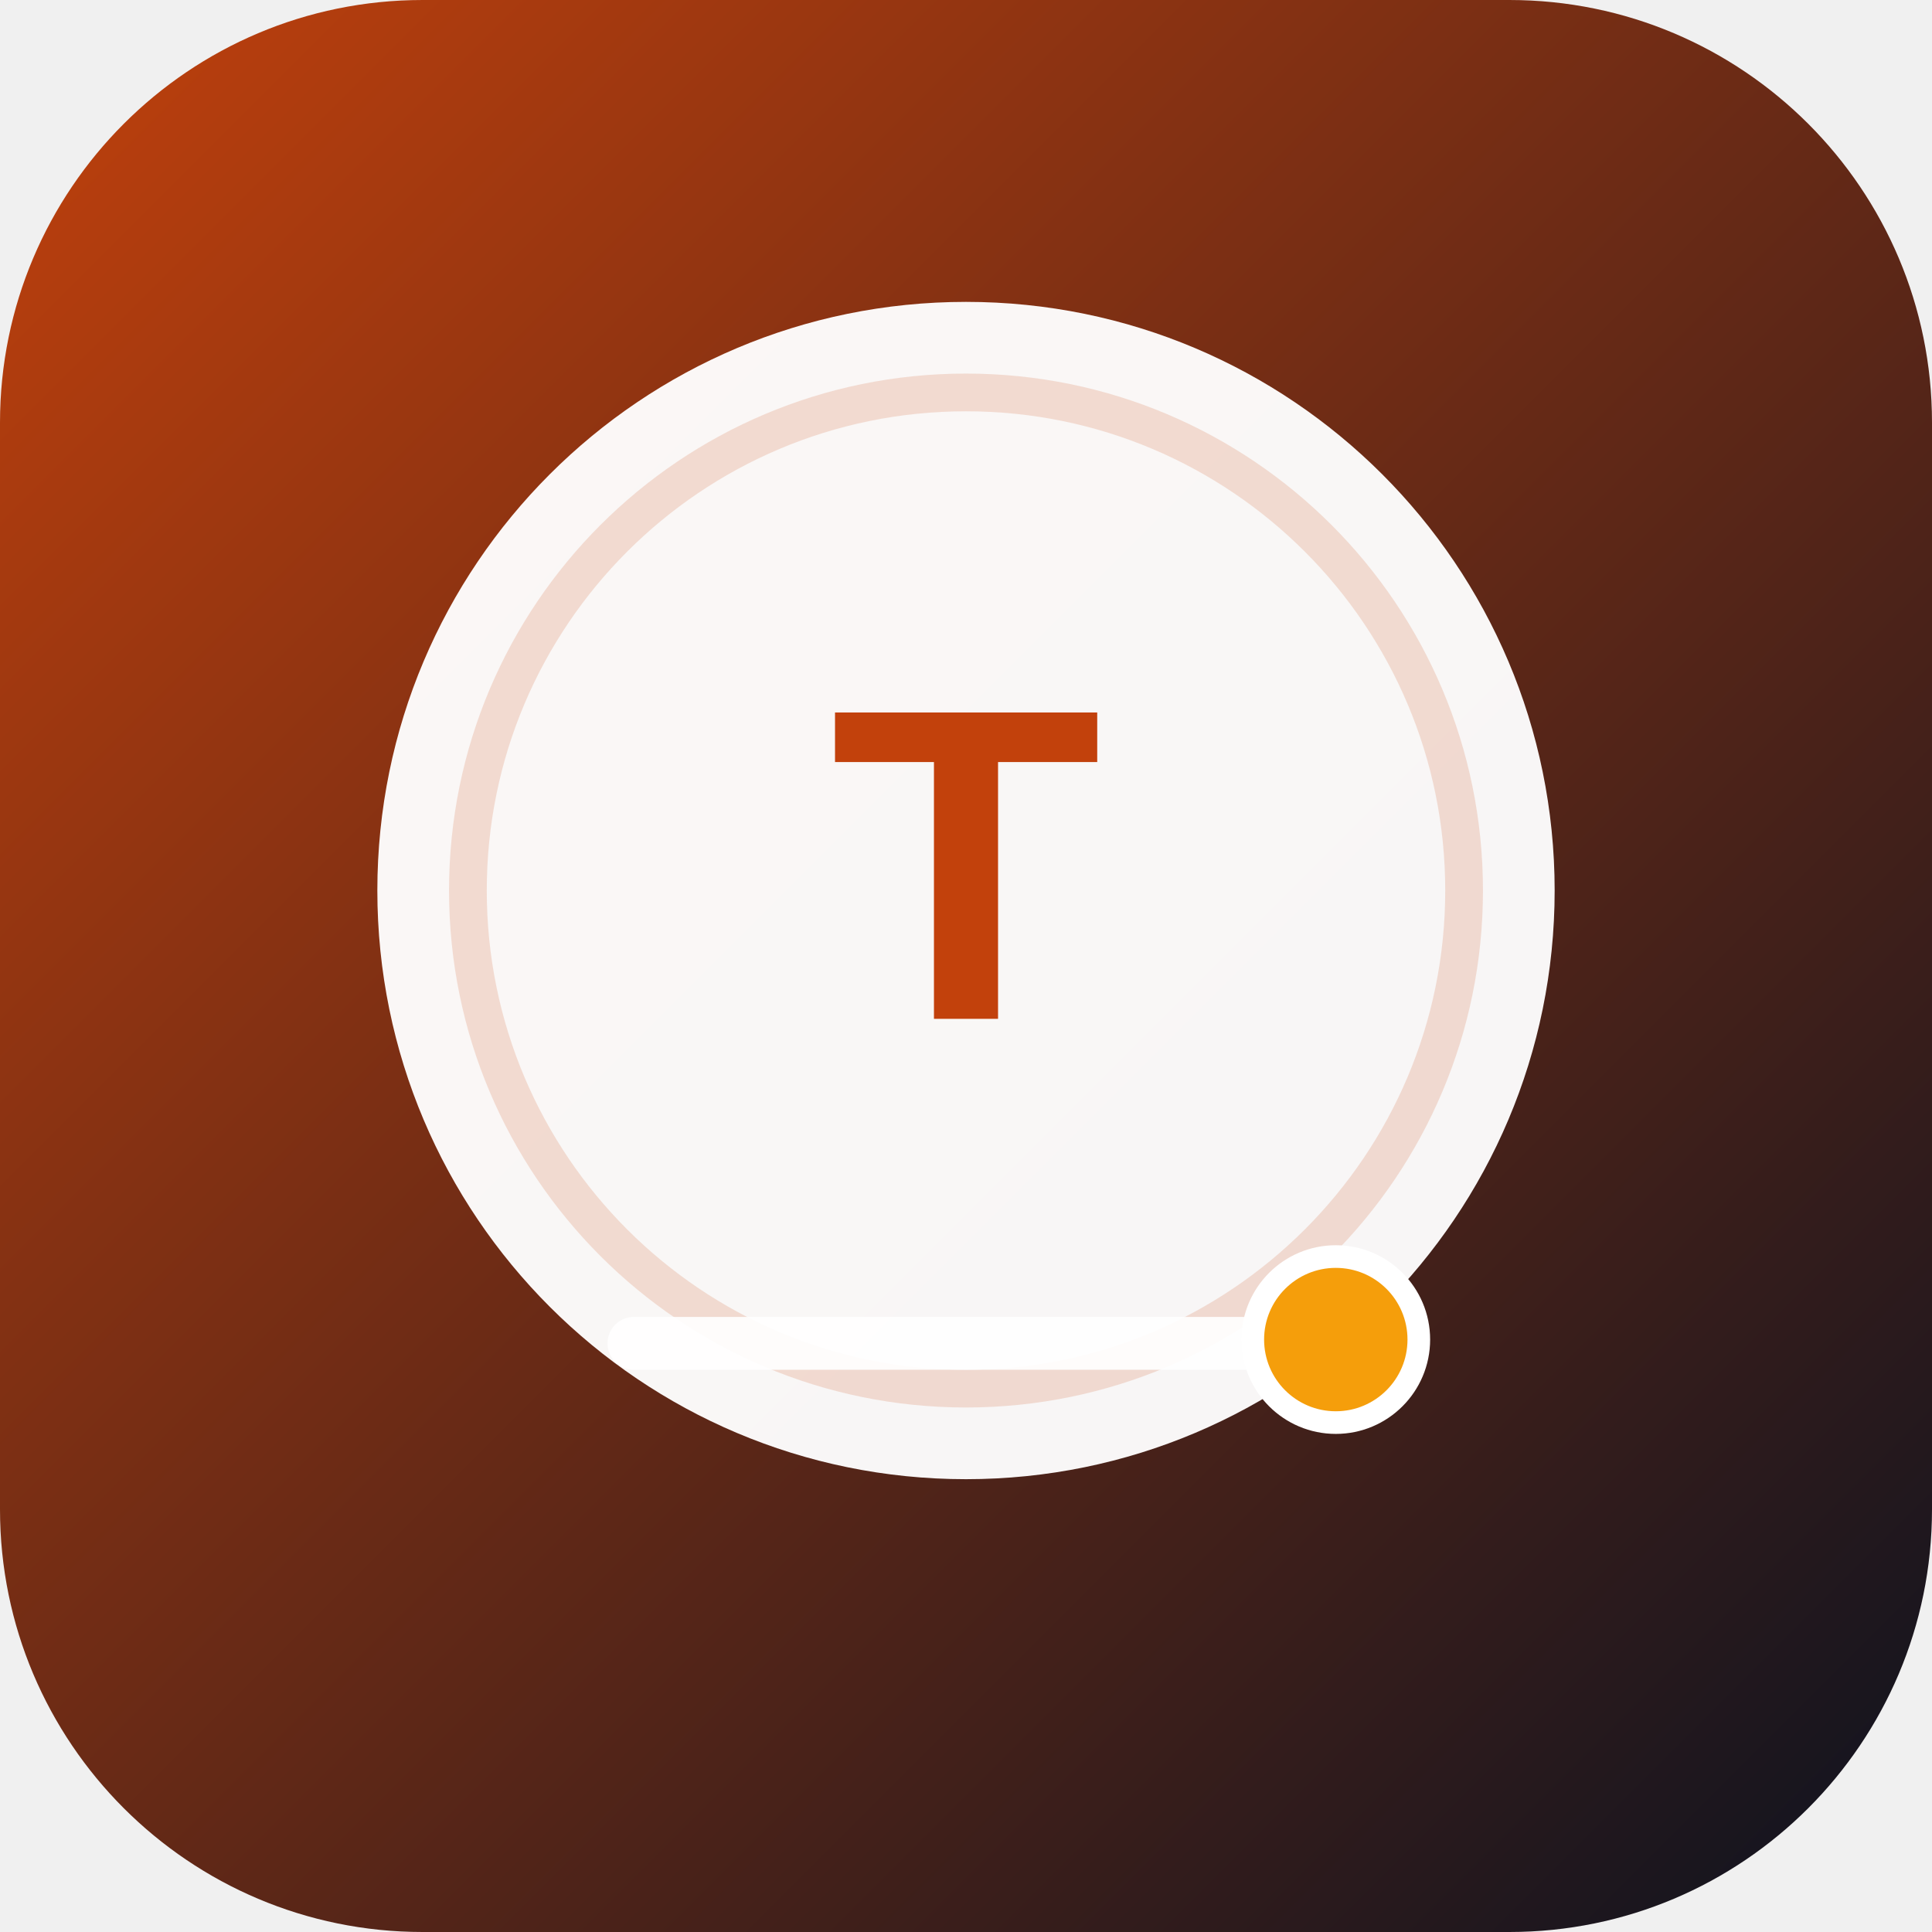
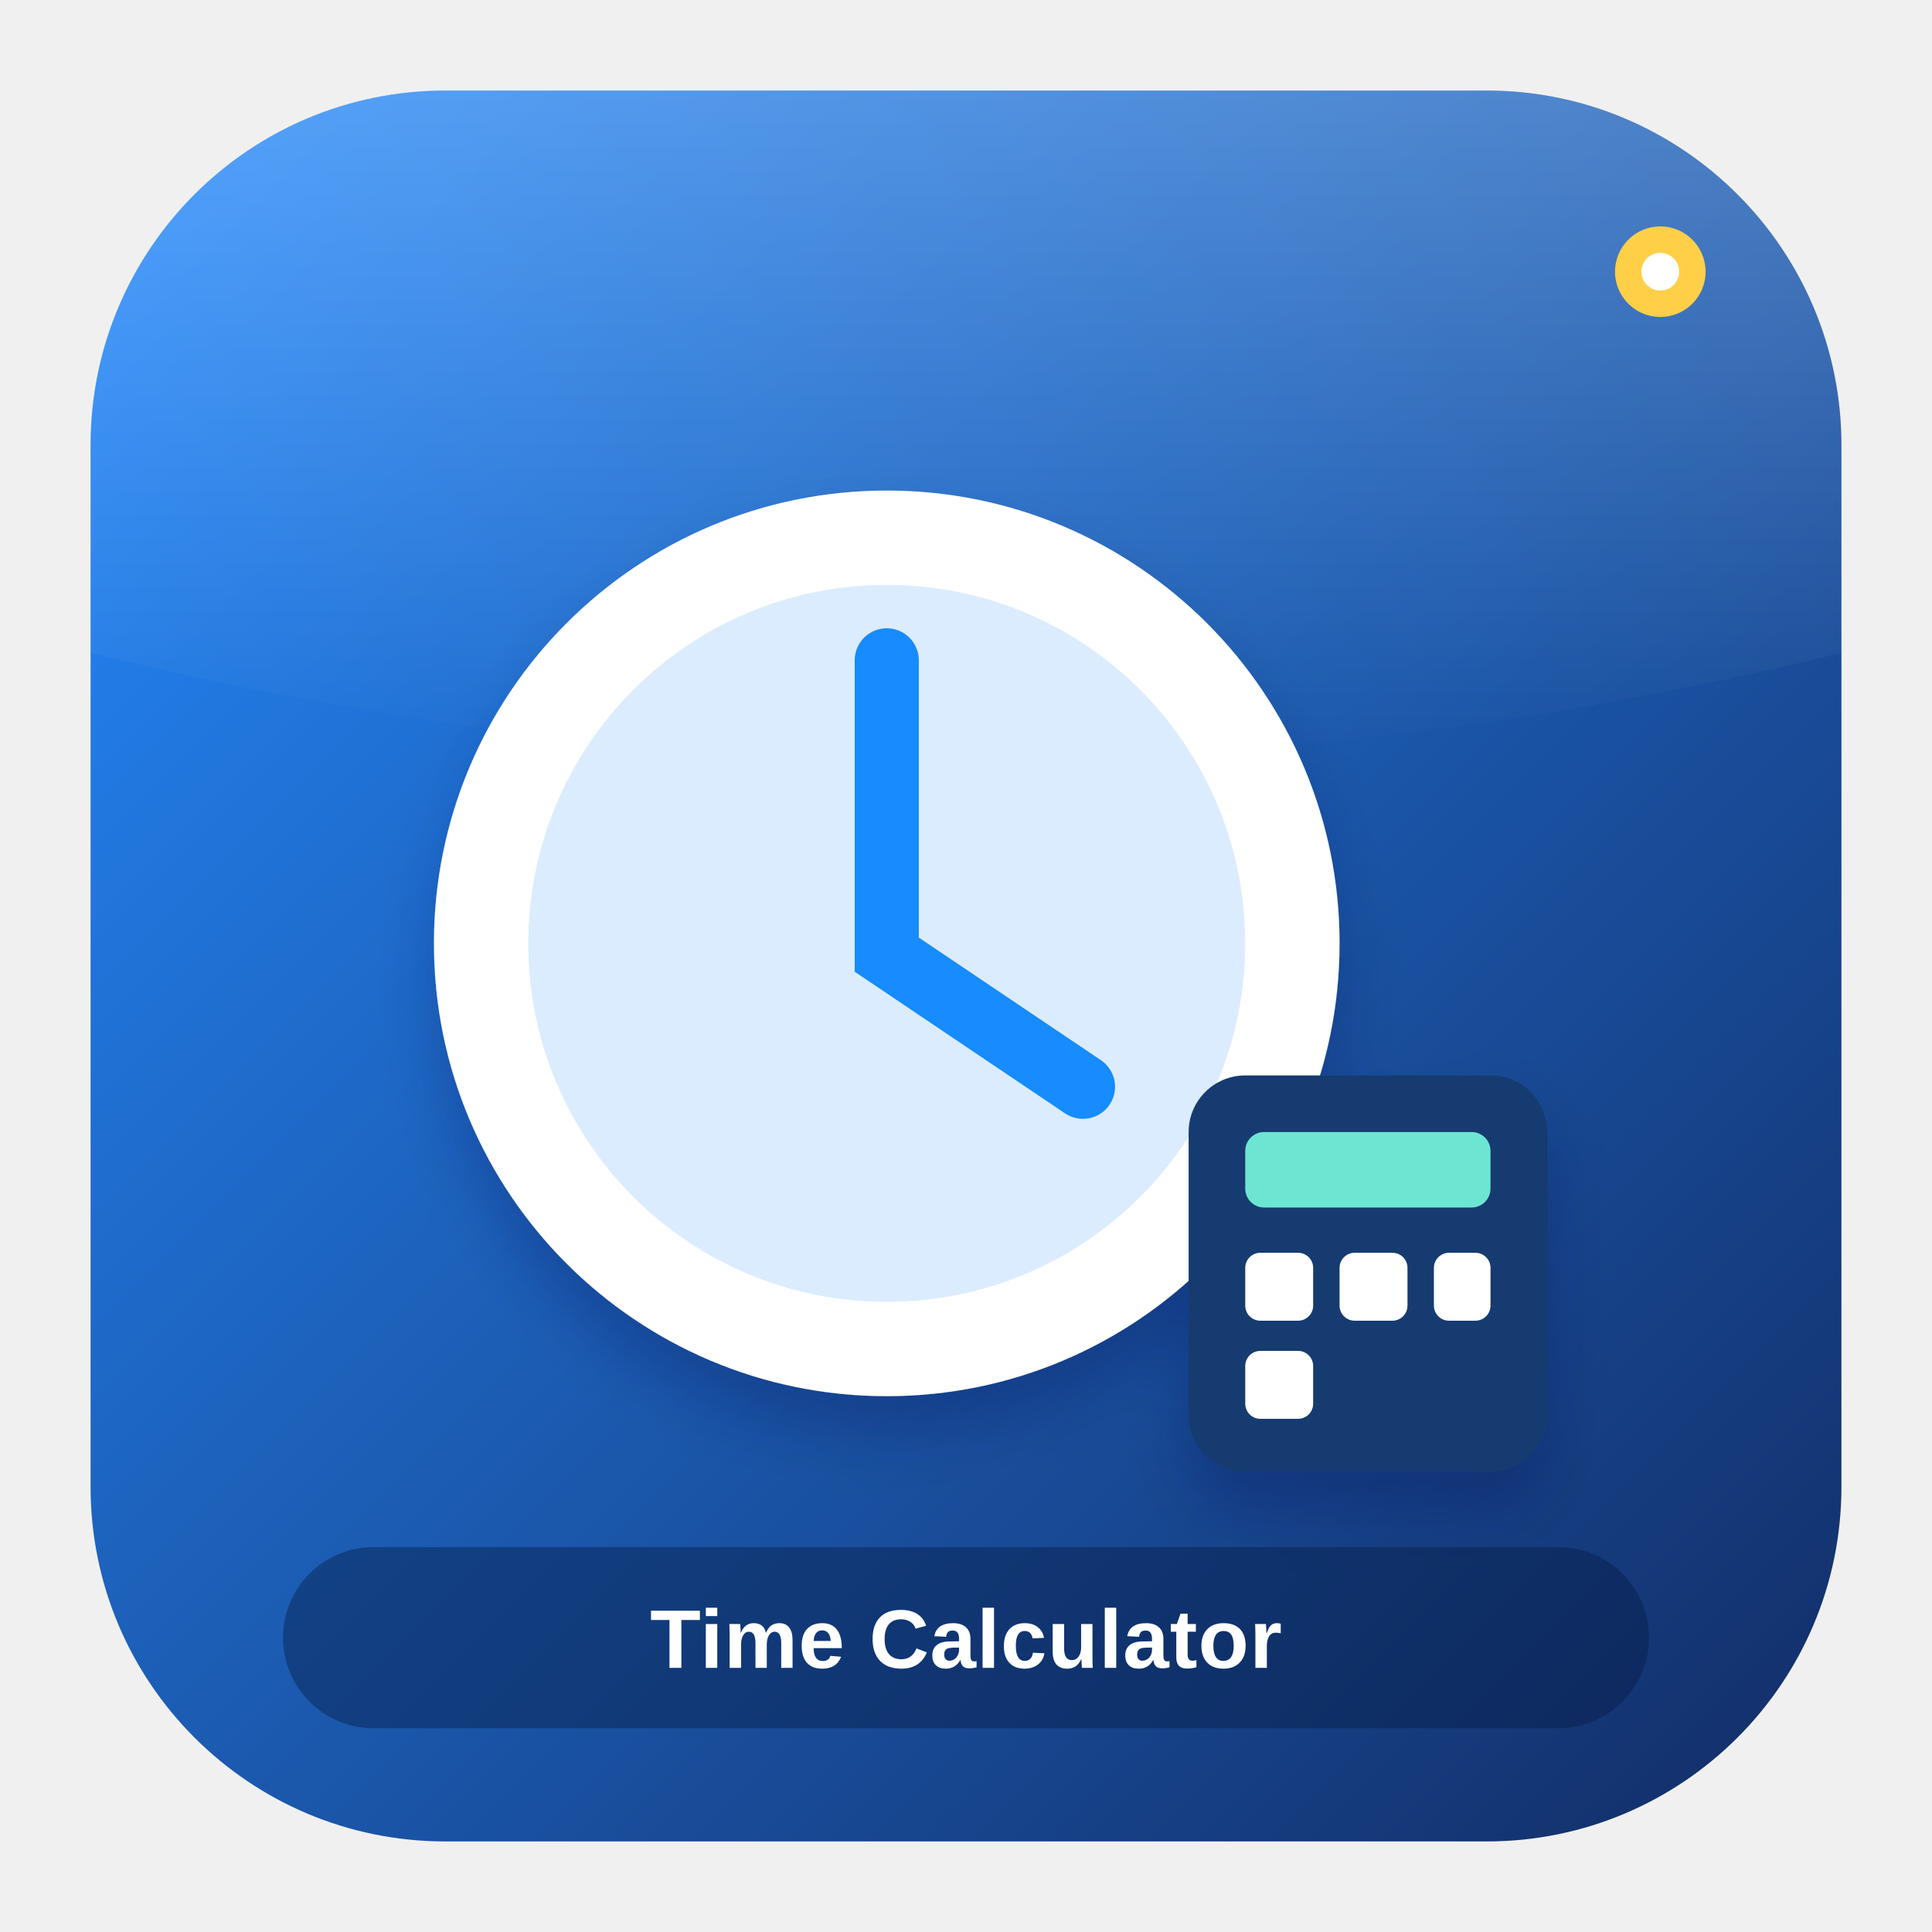
- <svg xmlns="http://www.w3.org/2000/svg" width="512" height="512" viewBox="0 0 512 512" role="img" aria-label="Time Calculator app icon">
+ <svg xmlns="http://www.w3.org/2000/svg" width="512" height="512" viewBox="0 0 512 512" role="img" aria-labelledby="title desc">
  <defs>
-     <linearGradient id="g" x1="0" y1="0" x2="1" y2="1">
-       <stop offset="0" stop-color="#c2410c" />
-       <stop offset="1" stop-color="#0b1220" />
+     <linearGradient id="bg" x1="0" y1="0" x2="1" y2="1">
+       <stop offset="0" stop-color="#258bff" />
+       <stop offset="1" stop-color="#122c65" />
    </linearGradient>
+     <linearGradient id="shine" x1="0" y1="0" x2="0" y2="1">
+       <stop offset="0" stop-color="#fff" stop-opacity=".22" />
+       <stop offset="1" stop-color="#fff" stop-opacity="0" />
+     </linearGradient>
+     <filter id="shadow" x="-30%" y="-30%" width="160%" height="160%">
+       <feDropShadow dx="0" dy="10" stdDeviation="8" flood-color="#071b43" flood-opacity=".22" />
+     </filter>
  </defs>
-   <rect width="512" height="512" rx="112" fill="url(#g)" />
-   <circle cx="256" cy="236" r="156" fill="#fff" fill-opacity=".96" />
-   <circle cx="256" cy="236" r="132" fill="none" stroke="#c2410c" stroke-opacity=".16" stroke-width="10" />
-   <text x="256" y="270" text-anchor="middle" font-family="Arial, Helvetica, sans-serif" font-size="118" font-weight="800" fill="#c2410c">T</text>
-   <path d="M168 356h176" stroke="#fff" stroke-width="14" stroke-linecap="round" opacity=".92" />
-   <circle cx="354" cy="355" r="22" fill="#f59e0b" stroke="#fff" stroke-width="6" />
+   <rect x="24" y="24" width="464" height="464" rx="94" fill="url(#bg)" />
+   <path d="M118 24h276a94 94 0 0 1 94 94v55Q256 230 24 173v-55a94 94 0 0 1 94-94z" fill="url(#shine)" />
+   <g filter="url(#shadow)">
+     <circle cx="235" cy="250" r="120" fill="#fff" />
+     <circle cx="235" cy="250" r="95" fill="#dcecff" />
+     <path d="M235 175v78l52 35" stroke="#168cff" stroke-width="17" fill="none" stroke-linecap="round" />
+     <rect x="315" y="285" width="95" height="105" rx="15" fill="#153b70" />
+     <rect x="330" y="300" width="65" height="20" rx="5" fill="#6ce6d2" />
+     <g fill="#fff">
+       <rect x="330" y="332" width="18" height="18" rx="4" />
+       <rect x="355" y="332" width="18" height="18" rx="4" />
+       <rect x="380" y="332" width="15" height="18" rx="4" />
+       <rect x="330" y="358" width="18" height="18" rx="4" />
+     </g>
+   </g>
+   <rect x="75" y="410" width="362" height="48" rx="24" fill="#071b43" fill-opacity=".42" />
+   <text x="256" y="442" font-family="Arial,Helvetica,sans-serif" font-size="22" font-weight="800" letter-spacing=".2" text-anchor="middle" fill="#fff">Time Calculator</text>
+   <circle cx="440" cy="72" r="12" fill="#ffcf48" />
+   <circle cx="440" cy="72" r="5" fill="#fff" />
</svg>
